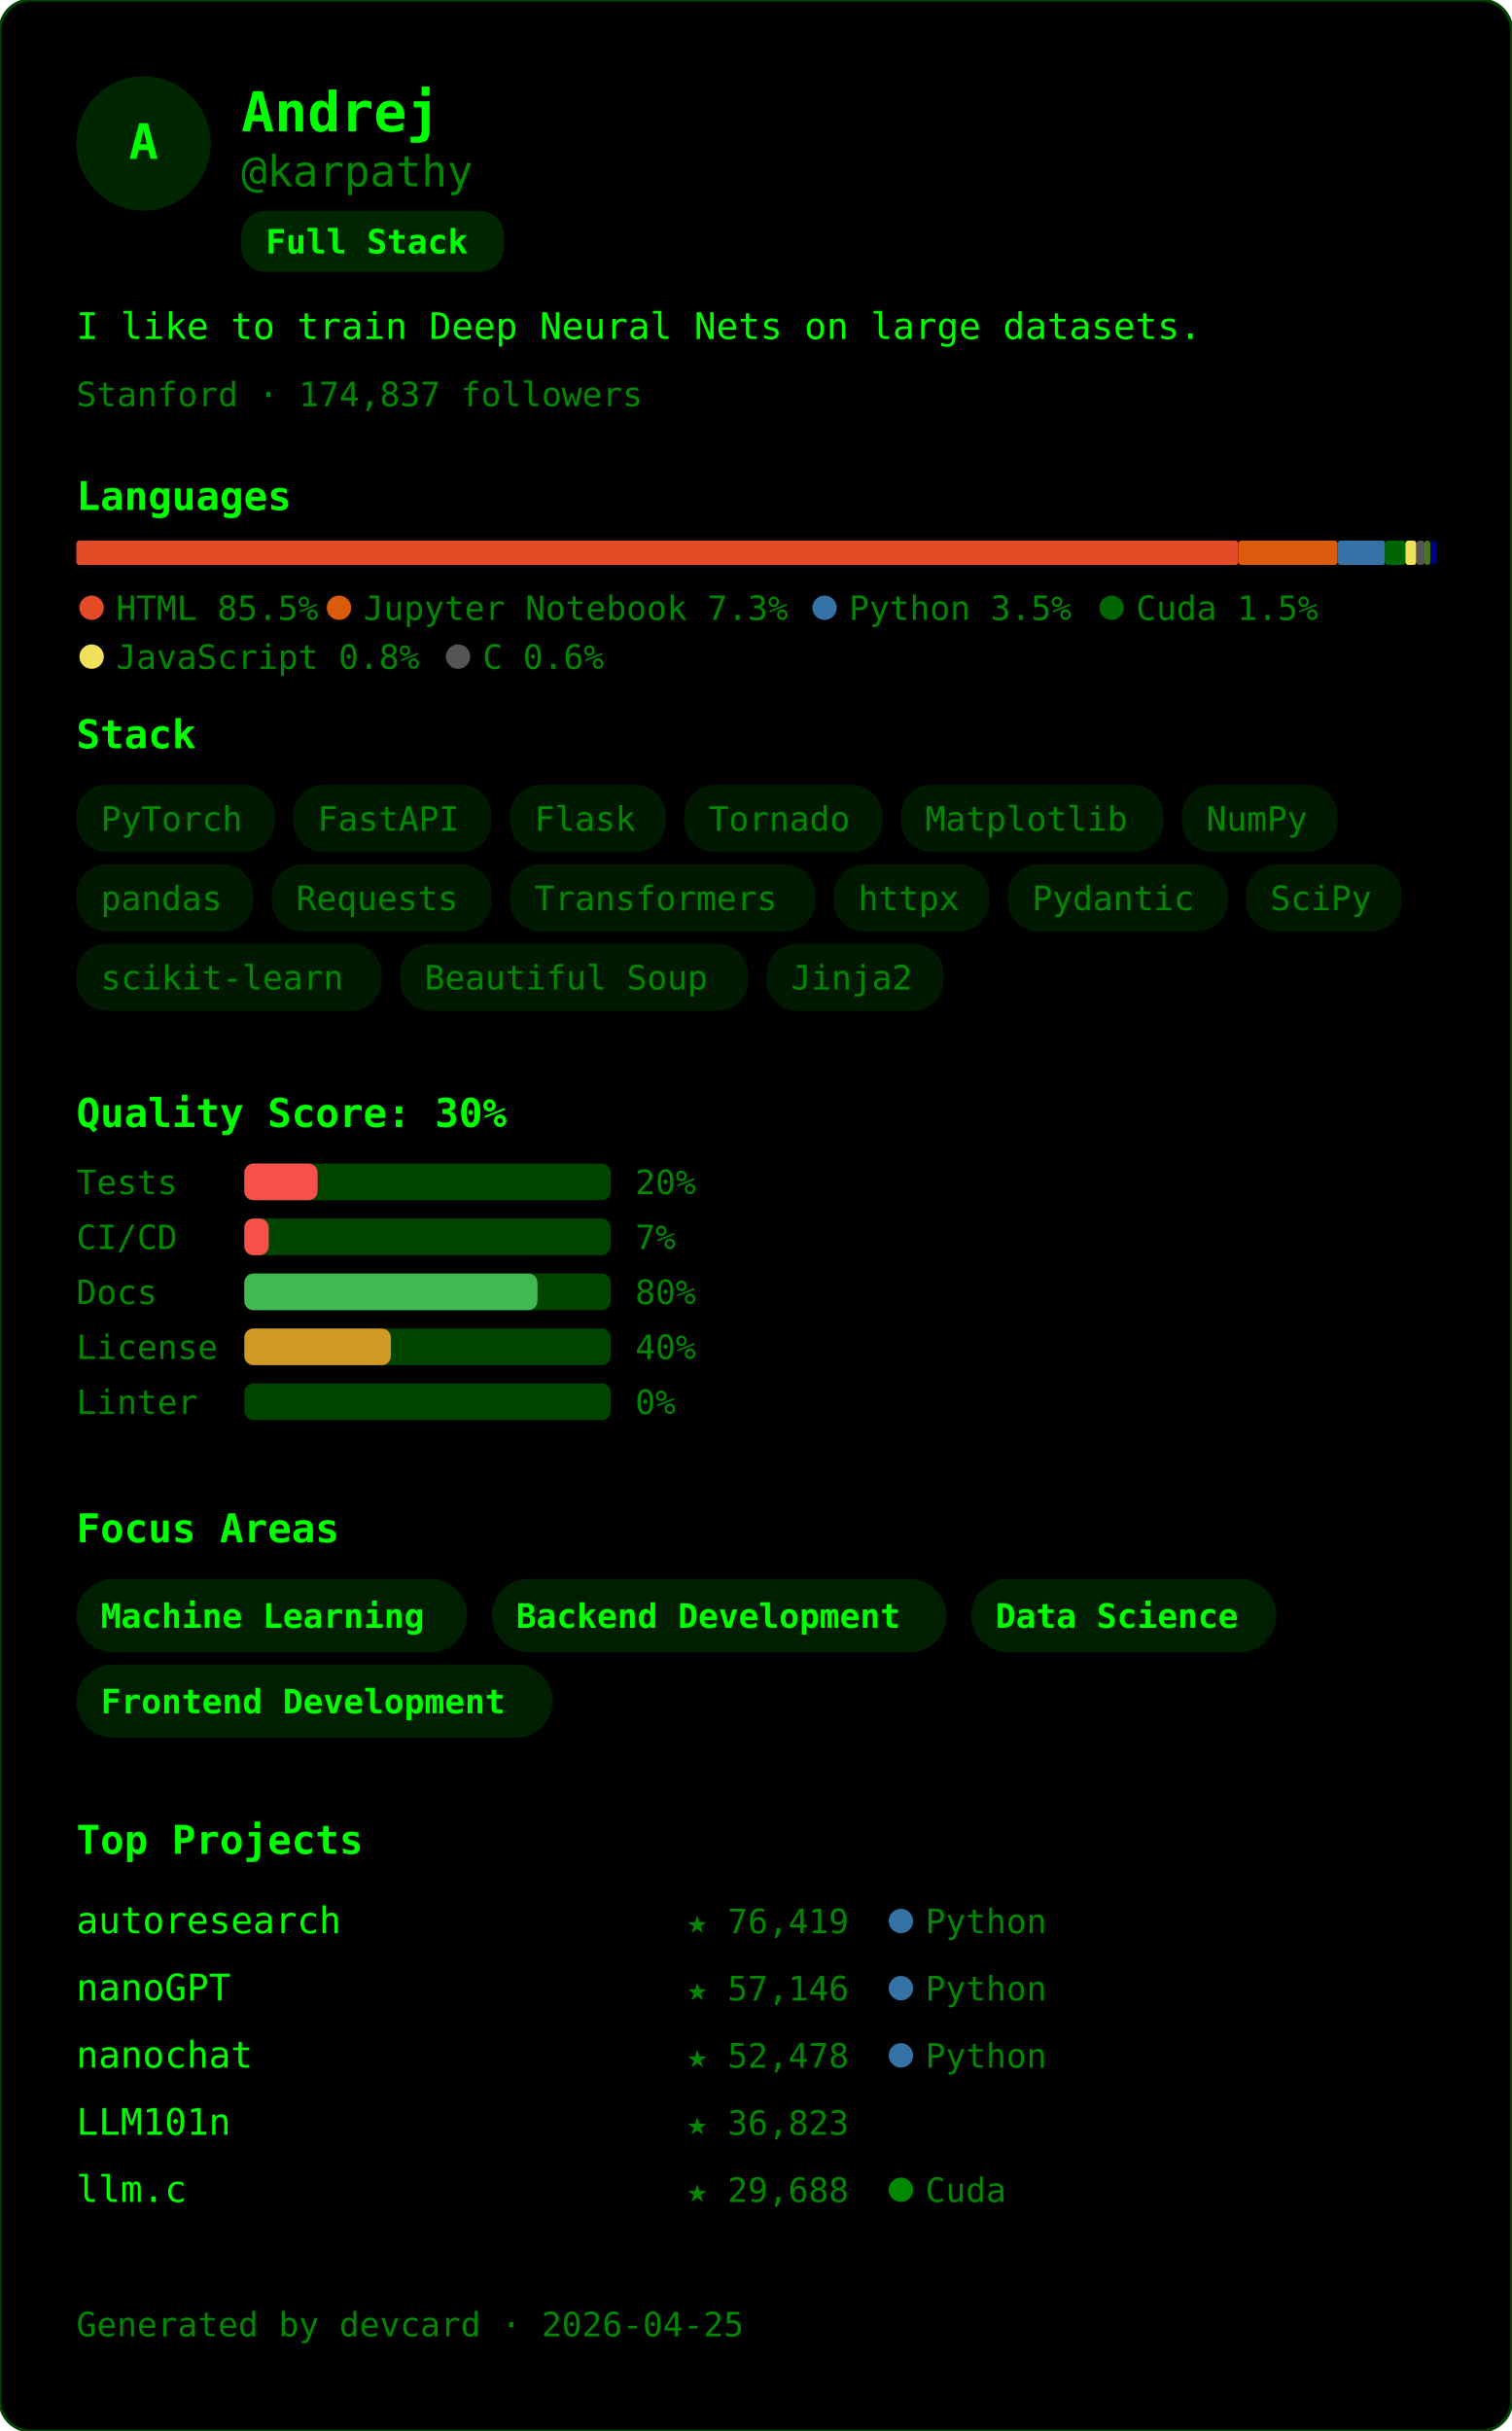
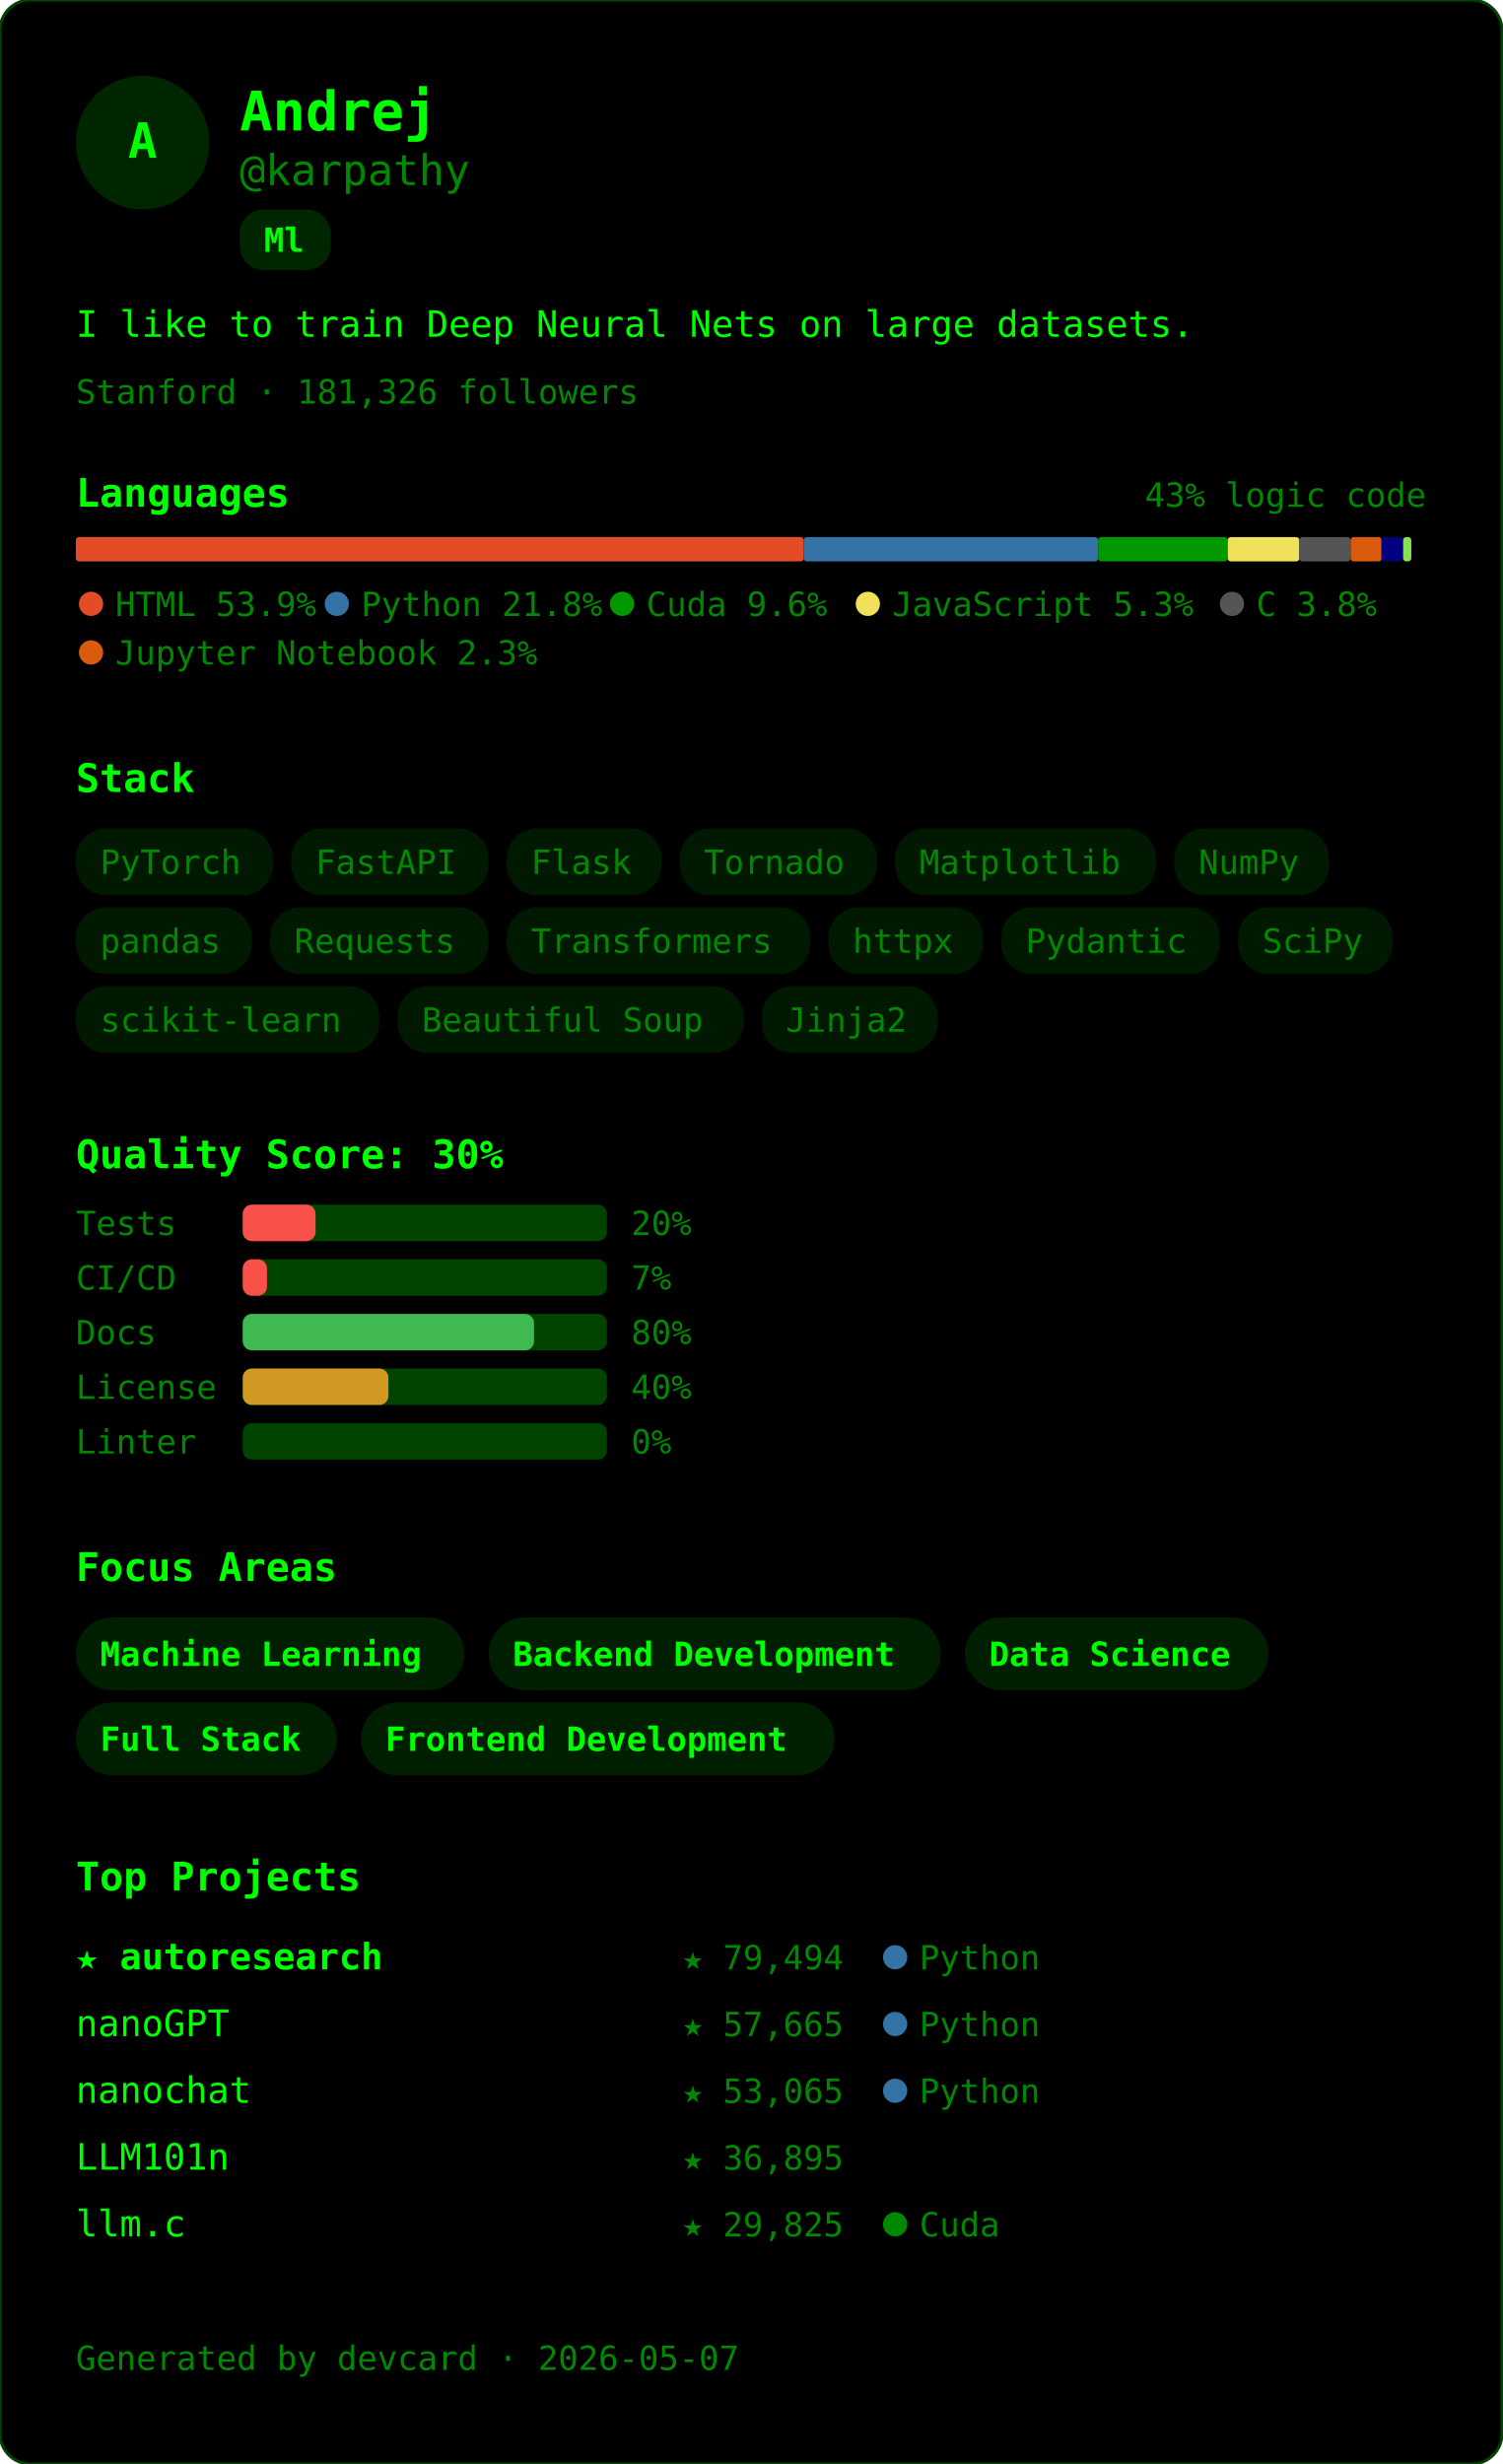
- <svg xmlns="http://www.w3.org/2000/svg" width="495" height="796" viewBox="0 0 495 796">
+ <svg xmlns="http://www.w3.org/2000/svg" width="495" height="812" viewBox="0 0 495 812">
  <style>
    .header { font: 600 18px "SF Mono", "Cascadia Code", Consolas, monospace; fill: #00ff00; }
    .subheader { font: 400 14px "SF Mono", "Cascadia Code", Consolas, monospace; fill: #008800; }
    .body { font: 400 12px "SF Mono", "Cascadia Code", Consolas, monospace; fill: #00ff00; }
    .small { font: 400 11px "SF Mono", "Cascadia Code", Consolas, monospace; fill: #008800; }
    .label { font: 600 13px "SF Mono", "Cascadia Code", Consolas, monospace; fill: #00ff00; }
    .mono { font: 400 11px "SF Mono", "Cascadia Code", Consolas, monospace; fill: #008800; }
    .accent { fill: #00ff00; }
    @keyframes fadeIn { from { opacity: 0; } to { opacity: 1; } }
    .section { animation: fadeIn 0.3s ease-in; }
  </style>
-   <rect width="495" height="796" rx="10" fill="#000000" stroke="#004400" stroke-width="1" />
+   <rect width="495" height="812" rx="10" fill="#000000" stroke="#004400" stroke-width="1" />
  <g class="section" transform="translate(25, 25)">
    <circle cx="22" cy="22" r="22" fill="#00ff00" opacity="0.15" />
    <text x="22" y="27" text-anchor="middle" style="font: 600 16px 'SF Mono', 'Cascadia Code', Consolas, monospace; fill: #00ff00;">A</text>
    <text x="54" y="18" class="header">Andrej</text>
    <text x="54" y="36" class="subheader">@karpathy</text>
-     <rect x="54" y="44" rx="8" ry="8" width="86" height="20" fill="#00ff00" opacity="0.15" />
-     <text x="62" y="58" style="font: 600 11px 'SF Mono', 'Cascadia Code', Consolas, monospace; fill: #00ff00;">Full Stack</text>
+     <rect x="54" y="44" rx="8" ry="8" width="30" height="20" fill="#00ff00" opacity="0.15" />
+     <text x="62" y="58" style="font: 600 11px 'SF Mono', 'Cascadia Code', Consolas, monospace; fill: #00ff00;">Ml</text>
    <text x="0" y="86" class="body">I like to train Deep Neural Nets on large datasets.</text>
-     <text x="0" y="108" class="small">Stanford · 174,837 followers</text>
+     <text x="0" y="108" class="small">Stanford · 181,326 followers</text>
  </g>
  <g class="section" transform="translate(25, 153)">
    <text x="0" y="14" class="label">Languages</text>
-     <rect x="0.0" y="24" width="380.5" height="8" rx="1" fill="#e34c26" />
-     <rect x="380.5" y="24" width="32.5" height="8" rx="1" fill="#DA5B0B" />
-     <rect x="413.0" y="24" width="15.6" height="8" rx="1" fill="#3572A5" />
-     <rect x="428.5" y="24" width="6.7" height="8" rx="1" fill="#006600" />
-     <rect x="435.2" y="24" width="3.6" height="8" rx="1" fill="#f1e05a" />
-     <rect x="438.8" y="24" width="2.7" height="8" rx="1" fill="#555555" />
-     <rect x="441.4" y="24" width="2.0" height="8" rx="1" fill="#427819" />
-     <rect x="443.4" y="24" width="2.0" height="8" rx="1" fill="#000080" />
+     <text x="445" y="14" text-anchor="end" class="small">43% logic code</text>
+     <rect x="0.0" y="24" width="239.9" height="8" rx="1" fill="#e34c26" />
+     <rect x="239.9" y="24" width="97.0" height="8" rx="1" fill="#3572A5" />
+     <rect x="336.9" y="24" width="42.7" height="8" rx="1" fill="#009900" />
+     <rect x="379.6" y="24" width="23.6" height="8" rx="1" fill="#f1e05a" />
+     <rect x="403.2" y="24" width="16.9" height="8" rx="1" fill="#555555" />
+     <rect x="420.1" y="24" width="10.2" height="8" rx="1" fill="#DA5B0B" />
+     <rect x="430.3" y="24" width="7.1" height="8" rx="1" fill="#000080" />
+     <rect x="437.4" y="24" width="2.7" height="8" rx="1" fill="#89e051" />
    <circle cx="5.0" cy="46" r="4" fill="#e34c26" />
-     <text x="13.0" y="50" class="small">HTML 85.5%</text>
-     <circle cx="86.0" cy="46" r="4" fill="#DA5B0B" />
-     <text x="94.0" y="50" class="small">Jupyter Notebook 7.3%</text>
-     <circle cx="245.0" cy="46" r="4" fill="#3572A5" />
-     <text x="253.0" y="50" class="small">Python 3.5%</text>
-     <circle cx="339.0" cy="46" r="4" fill="#006600" />
-     <text x="347.0" y="50" class="small">Cuda 1.5%</text>
-     <circle cx="5" cy="62" r="4" fill="#f1e05a" />
-     <text x="13" y="66" class="small">JavaScript 0.8%</text>
-     <circle cx="125.0" cy="62" r="4" fill="#555555" />
-     <text x="133.0" y="66" class="small">C 0.6%</text>
+     <text x="13.0" y="50" class="small">HTML 53.9%</text>
+     <circle cx="86.0" cy="46" r="4" fill="#3572A5" />
+     <text x="94.0" y="50" class="small">Python 21.8%</text>
+     <circle cx="180.0" cy="46" r="4" fill="#009900" />
+     <text x="188.0" y="50" class="small">Cuda 9.6%</text>
+     <circle cx="261.0" cy="46" r="4" fill="#f1e05a" />
+     <text x="269.0" y="50" class="small">JavaScript 5.3%</text>
+     <circle cx="381.0" cy="46" r="4" fill="#555555" />
+     <text x="389.0" y="50" class="small">C 3.8%</text>
+     <circle cx="5" cy="62" r="4" fill="#DA5B0B" />
+     <text x="13" y="66" class="small">Jupyter Notebook 2.3%</text>
  </g>
-   <g class="section" transform="translate(25, 231)">
+   <g class="section" transform="translate(25, 247)">
    <text x="0" y="14" class="label">Stack</text>
    <rect x="0.0" y="26" rx="10" ry="10" width="65" height="22" fill="#00ff00" opacity="0.1" />
    <text x="8.0" y="41" class="small">PyTorch</text>
    <rect x="71.0" y="26" rx="10" ry="10" width="65" height="22" fill="#00ff00" opacity="0.1" />
    <text x="79.0" y="41" class="small">FastAPI</text>
    <rect x="142.0" y="26" rx="10" ry="10" width="51" height="22" fill="#00ff00" opacity="0.1" />
    <text x="150.0" y="41" class="small">Flask</text>
    <rect x="199.0" y="26" rx="10" ry="10" width="65" height="22" fill="#00ff00" opacity="0.1" />
    <text x="207.0" y="41" class="small">Tornado</text>
    <rect x="270.0" y="26" rx="10" ry="10" width="86" height="22" fill="#00ff00" opacity="0.1" />
    <text x="278.0" y="41" class="small">Matplotlib</text>
    <rect x="362.0" y="26" rx="10" ry="10" width="51" height="22" fill="#00ff00" opacity="0.1" />
    <text x="370.0" y="41" class="small">NumPy</text>
    <rect x="0.0" y="52" rx="10" ry="10" width="58" height="22" fill="#00ff00" opacity="0.1" />
    <text x="8.0" y="67" class="small">pandas</text>
    <rect x="64.0" y="52" rx="10" ry="10" width="72" height="22" fill="#00ff00" opacity="0.1" />
    <text x="72.0" y="67" class="small">Requests</text>
    <rect x="142.0" y="52" rx="10" ry="10" width="100" height="22" fill="#00ff00" opacity="0.1" />
    <text x="150.0" y="67" class="small">Transformers</text>
    <rect x="248.0" y="52" rx="10" ry="10" width="51" height="22" fill="#00ff00" opacity="0.1" />
    <text x="256.0" y="67" class="small">httpx</text>
    <rect x="305.0" y="52" rx="10" ry="10" width="72" height="22" fill="#00ff00" opacity="0.1" />
    <text x="313.0" y="67" class="small">Pydantic</text>
    <rect x="383.0" y="52" rx="10" ry="10" width="51" height="22" fill="#00ff00" opacity="0.1" />
    <text x="391.0" y="67" class="small">SciPy</text>
    <rect x="0.0" y="78" rx="10" ry="10" width="100" height="22" fill="#00ff00" opacity="0.1" />
    <text x="8.0" y="93" class="small">scikit-learn</text>
    <rect x="106.0" y="78" rx="10" ry="10" width="114" height="22" fill="#00ff00" opacity="0.1" />
    <text x="114.0" y="93" class="small">Beautiful Soup</text>
    <rect x="226.0" y="78" rx="10" ry="10" width="58" height="22" fill="#00ff00" opacity="0.1" />
    <text x="234.0" y="93" class="small">Jinja2</text>
  </g>
-   <g class="section" transform="translate(25, 355)">
+   <g class="section" transform="translate(25, 371)">
    <text x="0" y="14" class="label">Quality Score: 30%</text>
    <text x="0" y="36" class="small">Tests</text>
    <rect x="55" y="26" width="120" height="12" rx="3" fill="#004400" />
    <rect x="55" y="26" width="24.0" height="12" rx="3" fill="#f85149" />
    <text x="183" y="36" class="small">20%</text>
    <text x="0" y="54" class="small">CI/CD</text>
    <rect x="55" y="44" width="120" height="12" rx="3" fill="#004400" />
    <rect x="55" y="44" width="8.0" height="12" rx="3" fill="#f85149" />
    <text x="183" y="54" class="small">7%</text>
    <text x="0" y="72" class="small">Docs</text>
    <rect x="55" y="62" width="120" height="12" rx="3" fill="#004400" />
    <rect x="55" y="62" width="96.0" height="12" rx="3" fill="#3fb950" />
    <text x="183" y="72" class="small">80%</text>
    <text x="0" y="90" class="small">License</text>
    <rect x="55" y="80" width="120" height="12" rx="3" fill="#004400" />
    <rect x="55" y="80" width="48.0" height="12" rx="3" fill="#d29922" />
    <text x="183" y="90" class="small">40%</text>
    <text x="0" y="108" class="small">Linter</text>
    <rect x="55" y="98" width="120" height="12" rx="3" fill="#004400" />
    <rect x="55" y="98" width="0.0" height="12" rx="3" fill="#f85149" />
    <text x="183" y="108" class="small">0%</text>
  </g>
-   <g class="section" transform="translate(25, 491)">
+   <g class="section" transform="translate(25, 507)">
    <text x="0" y="14" class="label">Focus Areas</text>
    <rect x="0.0" y="26" rx="12" ry="12" width="128" height="24" fill="#00ff00" opacity="0.12" />
    <text x="8.0" y="42" style="font: 600 11px 'SF Mono', 'Cascadia Code', Consolas, monospace; fill: #00ff00;">Machine Learning</text>
    <rect x="136.0" y="26" rx="12" ry="12" width="149" height="24" fill="#00ff00" opacity="0.12" />
    <text x="144.0" y="42" style="font: 600 11px 'SF Mono', 'Cascadia Code', Consolas, monospace; fill: #00ff00;">Backend Development</text>
    <rect x="293.0" y="26" rx="12" ry="12" width="100" height="24" fill="#00ff00" opacity="0.12" />
    <text x="301.0" y="42" style="font: 600 11px 'SF Mono', 'Cascadia Code', Consolas, monospace; fill: #00ff00;">Data Science</text>
-     <rect x="0.0" y="54" rx="12" ry="12" width="156" height="24" fill="#00ff00" opacity="0.12" />
-     <text x="8.0" y="70" style="font: 600 11px 'SF Mono', 'Cascadia Code', Consolas, monospace; fill: #00ff00;">Frontend Development</text>
+     <rect x="0.0" y="54" rx="12" ry="12" width="86" height="24" fill="#00ff00" opacity="0.12" />
+     <text x="8.0" y="70" style="font: 600 11px 'SF Mono', 'Cascadia Code', Consolas, monospace; fill: #00ff00;">Full Stack</text>
+     <rect x="94.0" y="54" rx="12" ry="12" width="156" height="24" fill="#00ff00" opacity="0.12" />
+     <text x="102.0" y="70" style="font: 600 11px 'SF Mono', 'Cascadia Code', Consolas, monospace; fill: #00ff00;">Frontend Development</text>
  </g>
-   <g class="section" transform="translate(25, 593)">
+   <g class="section" transform="translate(25, 609)">
    <text x="0" y="14" class="label">Top Projects</text>
-     <text x="0" y="40" class="body">autoresearch</text>
-     <text x="200" y="40" class="small">★ 76,419</text>
+     <text x="0" y="40" style="font-weight: 600;" class="body">★ autoresearch</text>
+     <text x="200" y="40" class="small">★ 79,494</text>
    <circle cx="270" cy="36" r="4" fill="#3572A5" />
    <text x="278" y="40" class="small">Python</text>
-     <text x="0" y="62" class="body">nanoGPT</text>
-     <text x="200" y="62" class="small">★ 57,146</text>
+     <text x="0" y="62" style="font-weight: 400;" class="body">nanoGPT</text>
+     <text x="200" y="62" class="small">★ 57,665</text>
    <circle cx="270" cy="58" r="4" fill="#3572A5" />
    <text x="278" y="62" class="small">Python</text>
-     <text x="0" y="84" class="body">nanochat</text>
-     <text x="200" y="84" class="small">★ 52,478</text>
+     <text x="0" y="84" style="font-weight: 400;" class="body">nanochat</text>
+     <text x="200" y="84" class="small">★ 53,065</text>
    <circle cx="270" cy="80" r="4" fill="#3572A5" />
    <text x="278" y="84" class="small">Python</text>
-     <text x="0" y="106" class="body">LLM101n</text>
-     <text x="200" y="106" class="small">★ 36,823</text>
-     <text x="0" y="128" class="body">llm.c</text>
-     <text x="200" y="128" class="small">★ 29,688</text>
+     <text x="0" y="106" style="font-weight: 400;" class="body">LLM101n</text>
+     <text x="200" y="106" class="small">★ 36,895</text>
+     <text x="0" y="128" style="font-weight: 400;" class="body">llm.c</text>
+     <text x="200" y="128" class="small">★ 29,825</text>
    <circle cx="270" cy="124" r="4" fill="#008800" />
    <text x="278" y="128" class="small">Cuda</text>
  </g>
-   <g class="section" transform="translate(25, 751)">
-     <text x="0" y="14" class="mono">Generated by devcard · 2026-04-25</text>
+   <g class="section" transform="translate(25, 767)">
+     <text x="0" y="14" class="mono">Generated by devcard · 2026-05-07</text>
  </g>
</svg>
